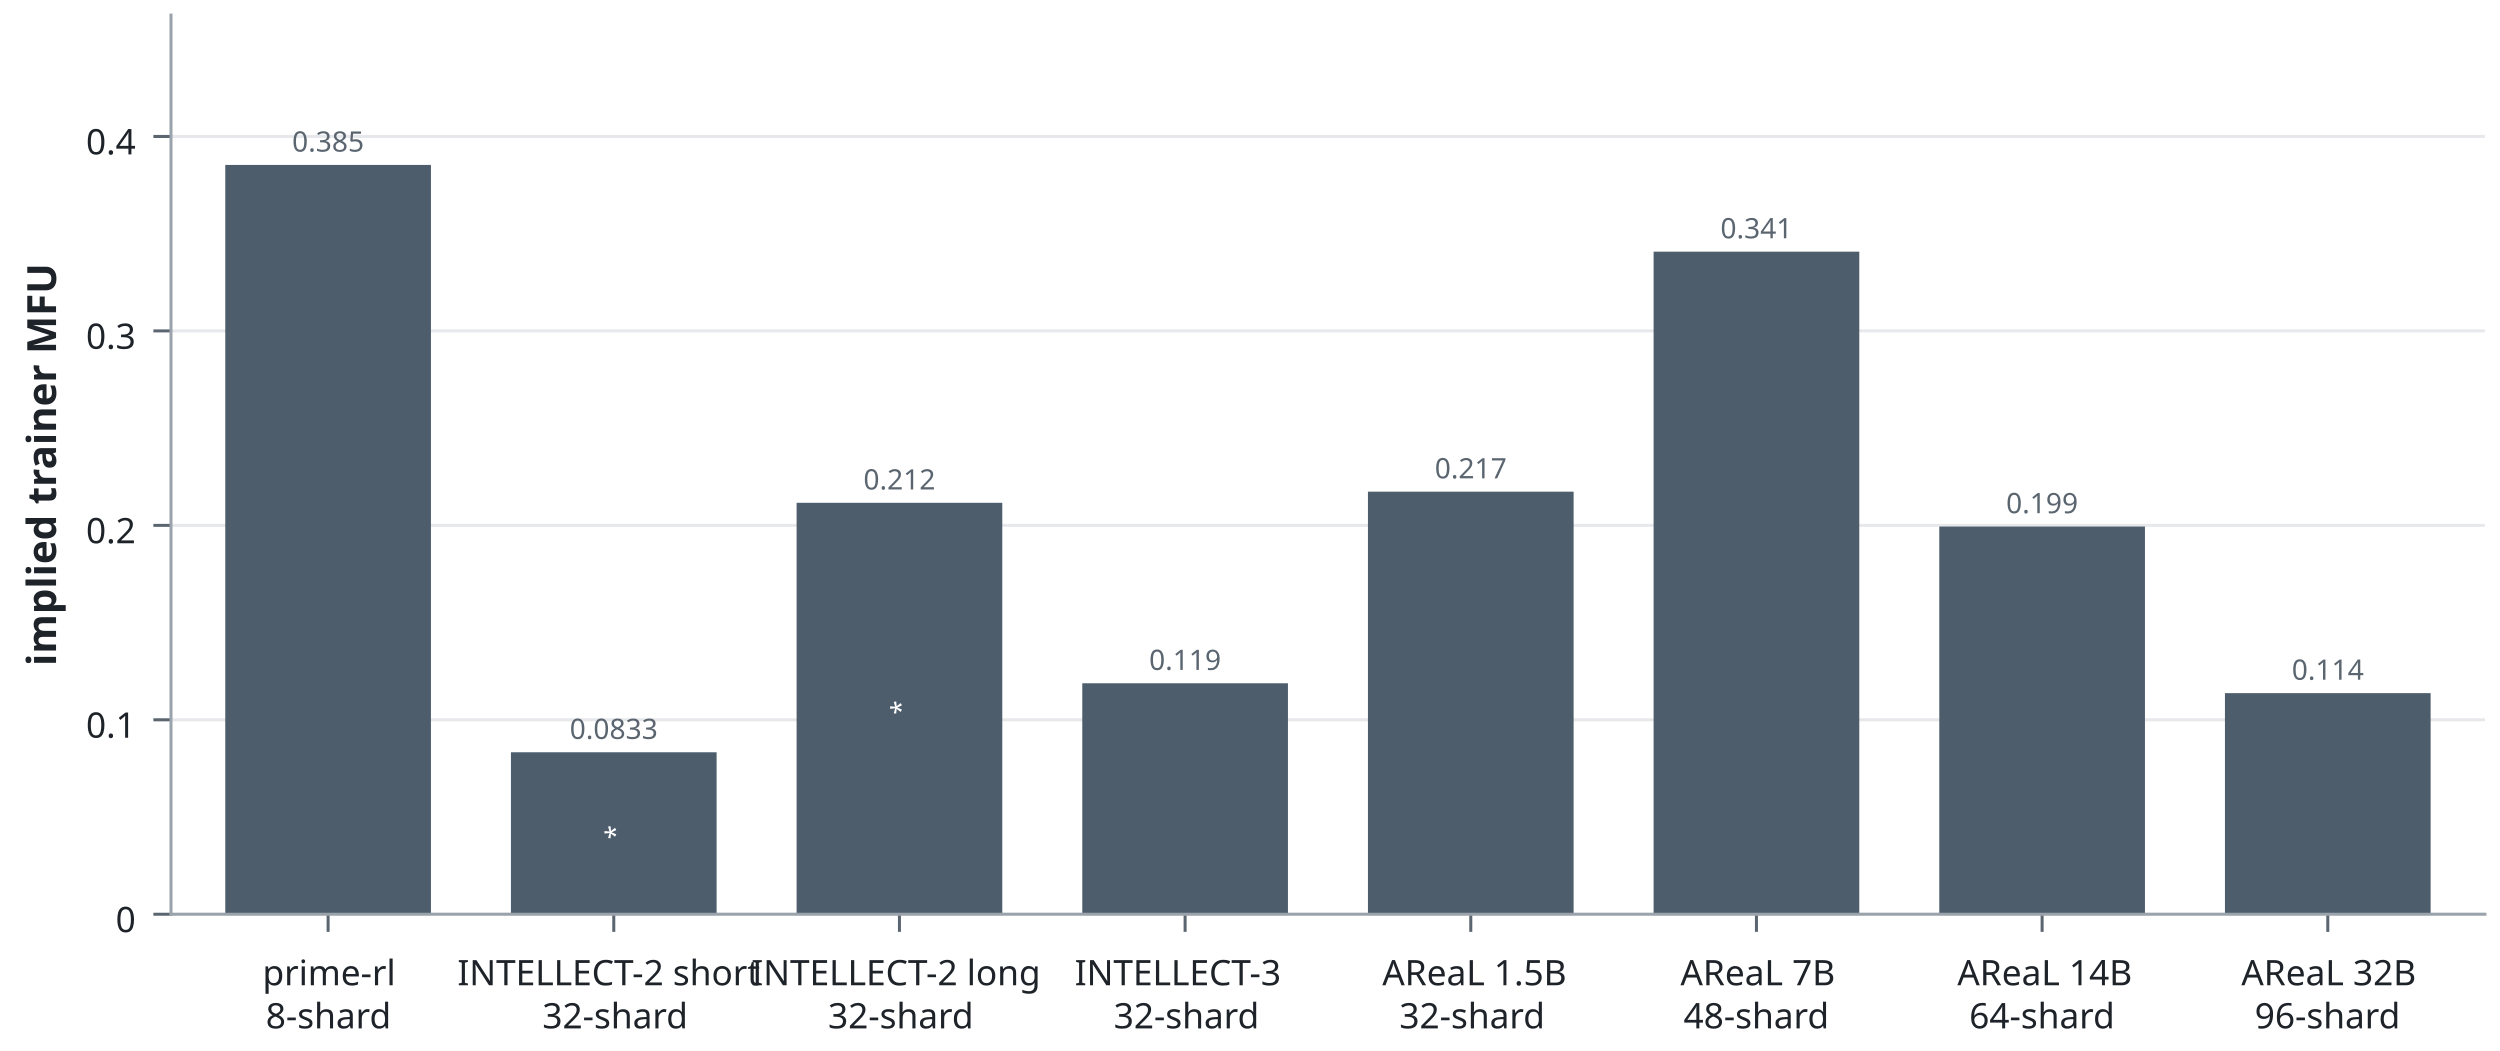
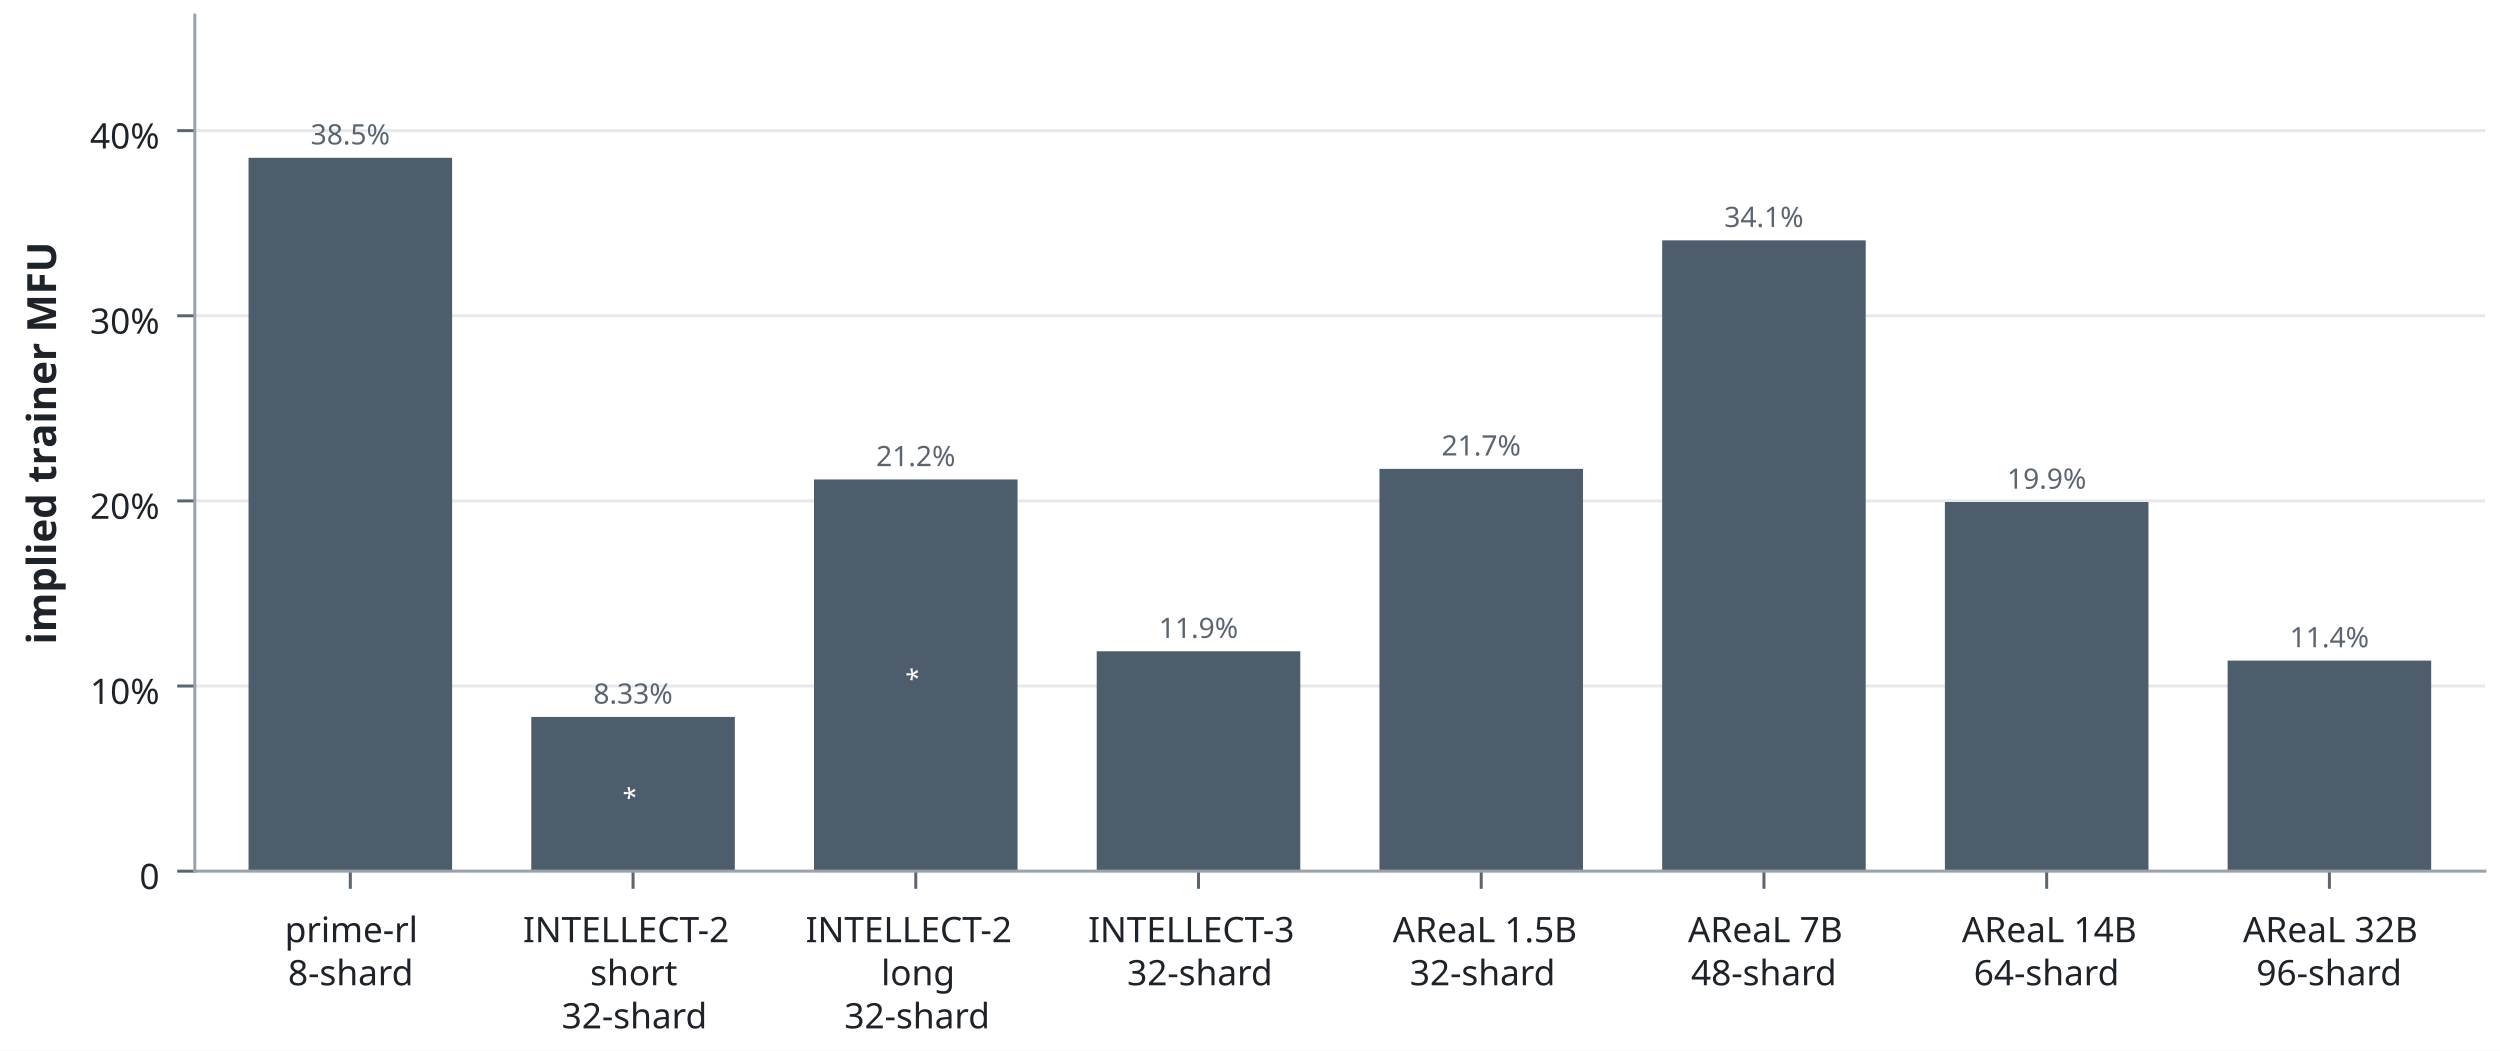
<svg xmlns="http://www.w3.org/2000/svg" xmlns:xlink="http://www.w3.org/1999/xlink" width="496.8pt" height="208.8pt" viewBox="0 0 496.8 208.8" version="1.1">
  <defs>
    <style type="text/css">*{stroke-linejoin: round; stroke-linecap: butt}</style>
  </defs>
  <g id="figure_1">
    <g id="patch_1">
      <path d="M 0 208.8  L 496.8 208.8  L 496.8 0  L 0 0  z " style="fill: #ffffff" />
    </g>
    <g id="axes_1">
      <g id="patch_2">
-         <path d="M 33.979 181.678  L 493.8 181.678  L 493.8 3  L 33.979 3  z " style="fill: #ffffff" />
+         <path d="M 38.715 173.117  L 493.8 173.117  L 493.8 3  L 38.715 3  z " style="fill: #ffffff" />
      </g>
      <g id="matplotlib.axis_1">
        <g id="xtick_1">
          <g id="line2d_1">
            <defs>
-               <path id="m27760cd912" d="M 0 0  L 0 3.5  " style="stroke: #5a6570; stroke-width: 0.6" />
+               <path id="m9b09a2e4b4" d="M 0 0  L 0 3.5  " style="stroke: #5a6570; stroke-width: 0.6" />
            </defs>
            <g>
-               <use xlink:href="#m27760cd912" x="65.201" y="181.678" style="fill: #5a6570; stroke: #5a6570; stroke-width: 0.6" />
+               <use xlink:href="#m9b09a2e4b4" x="69.616" y="173.117" style="fill: #5a6570; stroke: #5a6570; stroke-width: 0.6" />
            </g>
          </g>
          <g id="text_1">
-             <text style="font-size: 7px; font-family: 'Commissioner'; fill: #1e2329" transform="translate(52.16671 195.7968)">prime-rl</text>
-             <text style="font-size: 7px; font-family: 'Commissioner'; fill: #1e2329" transform="translate(52.81148 204.3578)">8-shard</text>
+             <text style="font-size: 7px; font-family: 'Commissioner'; fill: #1e2329" transform="translate(56.58107 187.2358)">prime-rl</text>
+             <text style="font-size: 7px; font-family: 'Commissioner'; fill: #1e2329" transform="translate(57.22584 195.7968)">8-shard</text>
          </g>
        </g>
        <g id="xtick_2">
          <g id="line2d_2">
            <g>
-               <use xlink:href="#m27760cd912" x="121.969" y="181.678" style="fill: #5a6570; stroke: #5a6570; stroke-width: 0.6" />
+               <use xlink:href="#m9b09a2e4b4" x="125.799" y="173.117" style="fill: #5a6570; stroke: #5a6570; stroke-width: 0.6" />
            </g>
          </g>
          <g id="text_2">
-             <text style="font-size: 7px; font-family: 'Commissioner'; fill: #1e2329" transform="translate(90.89165 195.7968)">INTELLECT-2 short</text>
-             <text style="font-size: 7px; font-family: 'Commissioner'; fill: #1e2329" transform="translate(107.7753 204.3578)">32-shard</text>
+             <text style="font-size: 7px; font-family: 'Commissioner'; fill: #1e2329" transform="translate(103.9143 187.2358)">INTELLECT-2</text>
+             <text style="font-size: 7px; font-family: 'Commissioner'; fill: #1e2329" transform="translate(117.2766 195.7968)">short</text>
+             <text style="font-size: 7px; font-family: 'Commissioner'; fill: #1e2329" transform="translate(111.605 204.3578)">32-shard</text>
          </g>
        </g>
        <g id="xtick_3">
          <g id="line2d_3">
            <g>
-               <use xlink:href="#m27760cd912" x="178.737" y="181.678" style="fill: #5a6570; stroke: #5a6570; stroke-width: 0.6" />
+               <use xlink:href="#m9b09a2e4b4" x="181.982" y="173.117" style="fill: #5a6570; stroke: #5a6570; stroke-width: 0.6" />
            </g>
          </g>
          <g id="text_3">
-             <text style="font-size: 7px; font-family: 'Commissioner'; fill: #1e2329" transform="translate(149.2992 195.7968)">INTELLECT-2 long</text>
-             <text style="font-size: 7px; font-family: 'Commissioner'; fill: #1e2329" transform="translate(164.5433 204.3578)">32-shard</text>
+             <text style="font-size: 7px; font-family: 'Commissioner'; fill: #1e2329" transform="translate(160.0976 187.2358)">INTELLECT-2</text>
+             <text style="font-size: 7px; font-family: 'Commissioner'; fill: #1e2329" transform="translate(175.0995 195.7968)">long</text>
+             <text style="font-size: 7px; font-family: 'Commissioner'; fill: #1e2329" transform="translate(167.7883 204.3578)">32-shard</text>
          </g>
        </g>
        <g id="xtick_4">
          <g id="line2d_4">
            <g>
-               <use xlink:href="#m27760cd912" x="235.505" y="181.678" style="fill: #5a6570; stroke: #5a6570; stroke-width: 0.6" />
+               <use xlink:href="#m9b09a2e4b4" x="238.166" y="173.117" style="fill: #5a6570; stroke: #5a6570; stroke-width: 0.6" />
            </g>
          </g>
          <g id="text_4">
-             <text style="font-size: 7px; font-family: 'Commissioner'; fill: #1e2329" transform="translate(213.5648 195.7968)">INTELLECT-3</text>
-             <text style="font-size: 7px; font-family: 'Commissioner'; fill: #1e2329" transform="translate(221.3113 204.3578)">32-shard</text>
+             <text style="font-size: 7px; font-family: 'Commissioner'; fill: #1e2329" transform="translate(216.2251 187.2358)">INTELLECT-3</text>
+             <text style="font-size: 7px; font-family: 'Commissioner'; fill: #1e2329" transform="translate(223.9716 195.7968)">32-shard</text>
          </g>
        </g>
        <g id="xtick_5">
          <g id="line2d_5">
            <g>
-               <use xlink:href="#m27760cd912" x="292.273" y="181.678" style="fill: #5a6570; stroke: #5a6570; stroke-width: 0.6" />
+               <use xlink:href="#m9b09a2e4b4" x="294.349" y="173.117" style="fill: #5a6570; stroke: #5a6570; stroke-width: 0.6" />
            </g>
          </g>
          <g id="text_5">
-             <text style="font-size: 7px; font-family: 'Commissioner'; fill: #1e2329" transform="translate(274.6843 195.7968)">AReaL 1.5B</text>
-             <text style="font-size: 7px; font-family: 'Commissioner'; fill: #1e2329" transform="translate(278.0793 204.3578)">32-shard</text>
+             <text style="font-size: 7px; font-family: 'Commissioner'; fill: #1e2329" transform="translate(276.7599 187.2358)">AReaL 1.5B</text>
+             <text style="font-size: 7px; font-family: 'Commissioner'; fill: #1e2329" transform="translate(280.1549 195.7968)">32-shard</text>
          </g>
        </g>
        <g id="xtick_6">
          <g id="line2d_6">
            <g>
-               <use xlink:href="#m27760cd912" x="349.041" y="181.678" style="fill: #5a6570; stroke: #5a6570; stroke-width: 0.6" />
+               <use xlink:href="#m9b09a2e4b4" x="350.532" y="173.117" style="fill: #5a6570; stroke: #5a6570; stroke-width: 0.6" />
            </g>
          </g>
          <g id="text_6">
-             <text style="font-size: 7px; font-family: 'Commissioner'; fill: #1e2329" transform="translate(333.9373 195.7968)">AReaL 7B</text>
-             <text style="font-size: 7px; font-family: 'Commissioner'; fill: #1e2329" transform="translate(334.5514 204.3578)">48-shard</text>
+             <text style="font-size: 7px; font-family: 'Commissioner'; fill: #1e2329" transform="translate(335.4282 187.2358)">AReaL 7B</text>
+             <text style="font-size: 7px; font-family: 'Commissioner'; fill: #1e2329" transform="translate(336.0423 195.7968)">48-shard</text>
          </g>
        </g>
        <g id="xtick_7">
          <g id="line2d_7">
            <g>
-               <use xlink:href="#m27760cd912" x="405.809" y="181.678" style="fill: #5a6570; stroke: #5a6570; stroke-width: 0.6" />
+               <use xlink:href="#m9b09a2e4b4" x="406.716" y="173.117" style="fill: #5a6570; stroke: #5a6570; stroke-width: 0.6" />
            </g>
          </g>
          <g id="text_7">
-             <text style="font-size: 7px; font-family: 'Commissioner'; fill: #1e2329" transform="translate(388.9569 195.7968)">AReaL 14B</text>
-             <text style="font-size: 7px; font-family: 'Commissioner'; fill: #1e2329" transform="translate(391.3194 204.3578)">64-shard</text>
+             <text style="font-size: 7px; font-family: 'Commissioner'; fill: #1e2329" transform="translate(389.8631 187.2358)">AReaL 14B</text>
+             <text style="font-size: 7px; font-family: 'Commissioner'; fill: #1e2329" transform="translate(392.2256 195.7968)">64-shard</text>
          </g>
        </g>
        <g id="xtick_8">
          <g id="line2d_8">
            <g>
-               <use xlink:href="#m27760cd912" x="462.577" y="181.678" style="fill: #5a6570; stroke: #5a6570; stroke-width: 0.6" />
+               <use xlink:href="#m9b09a2e4b4" x="462.899" y="173.117" style="fill: #5a6570; stroke: #5a6570; stroke-width: 0.6" />
            </g>
          </g>
          <g id="text_8">
-             <text style="font-size: 7px; font-family: 'Commissioner'; fill: #1e2329" transform="translate(445.3924 195.7968)">AReaL 32B</text>
-             <text style="font-size: 7px; font-family: 'Commissioner'; fill: #1e2329" transform="translate(448.0628 204.3578)">96-shard</text>
+             <text style="font-size: 7px; font-family: 'Commissioner'; fill: #1e2329" transform="translate(445.7139 187.2358)">AReaL 32B</text>
+             <text style="font-size: 7px; font-family: 'Commissioner'; fill: #1e2329" transform="translate(448.3843 195.7968)">96-shard</text>
          </g>
        </g>
      </g>
      <g id="matplotlib.axis_2">
        <g id="ytick_1">
          <g id="line2d_9">
-             <path d="M 33.979 181.678  L 493.8 181.678  " clip-path="url(#p621b6b01b5)" style="fill: none; stroke: #e6e8eb; stroke-width: 0.6; stroke-linecap: square" />
+             <path d="M 38.715 173.117  L 493.8 173.117  " clip-path="url(#p2aefab33ba)" style="fill: none; stroke: #e6e8eb; stroke-width: 0.6; stroke-linecap: square" />
          </g>
          <g id="line2d_10">
            <defs>
-               <path id="m87692f0f79" d="M 0 0  L -3.5 0  " style="stroke: #5a6570; stroke-width: 0.6" />
+               <path id="m763ef44641" d="M 0 0  L -3.5 0  " style="stroke: #5a6570; stroke-width: 0.6" />
            </defs>
            <g>
-               <use xlink:href="#m87692f0f79" x="33.979" y="181.678" style="fill: #5a6570; stroke: #5a6570; stroke-width: 0.6" />
+               <use xlink:href="#m763ef44641" x="38.715" y="173.117" style="fill: #5a6570; stroke: #5a6570; stroke-width: 0.6" />
            </g>
          </g>
          <g id="text_9">
-             <text style="font-size: 7px; font-family: 'Commissioner'; text-anchor: end; fill: #1e2329" x="26.979" y="185.237" transform="rotate(-0 26.97908 185.2373)">0</text>
+             <text style="font-size: 7px; font-family: 'Commissioner'; text-anchor: end; fill: #1e2329" x="31.715" y="176.676" transform="rotate(-0 31.71502 176.6763)">0</text>
          </g>
        </g>
        <g id="ytick_2">
          <g id="line2d_11">
-             <path d="M 33.979 143.038  L 493.8 143.038  " clip-path="url(#p621b6b01b5)" style="fill: none; stroke: #e6e8eb; stroke-width: 0.6; stroke-linecap: square" />
+             <path d="M 38.715 136.329  L 493.8 136.329  " clip-path="url(#p2aefab33ba)" style="fill: none; stroke: #e6e8eb; stroke-width: 0.6; stroke-linecap: square" />
          </g>
          <g id="line2d_12">
            <g>
-               <use xlink:href="#m87692f0f79" x="33.979" y="143.038" style="fill: #5a6570; stroke: #5a6570; stroke-width: 0.6" />
+               <use xlink:href="#m763ef44641" x="38.715" y="136.329" style="fill: #5a6570; stroke: #5a6570; stroke-width: 0.6" />
            </g>
          </g>
          <g id="text_10">
-             <text style="font-size: 7px; font-family: 'Commissioner'; text-anchor: end; fill: #1e2329" x="26.979" y="146.598" transform="rotate(-0 26.97908 146.5977)">0.1</text>
+             <text style="font-size: 7px; font-family: 'Commissioner'; text-anchor: end; fill: #1e2329" x="31.715" y="139.888" transform="rotate(-0 31.71502 139.888)">10%</text>
          </g>
        </g>
        <g id="ytick_3">
          <g id="line2d_13">
-             <path d="M 33.979 104.399  L 493.8 104.399  " clip-path="url(#p621b6b01b5)" style="fill: none; stroke: #e6e8eb; stroke-width: 0.6; stroke-linecap: square" />
+             <path d="M 38.715 99.54  L 493.8 99.54  " clip-path="url(#p2aefab33ba)" style="fill: none; stroke: #e6e8eb; stroke-width: 0.6; stroke-linecap: square" />
          </g>
          <g id="line2d_14">
            <g>
-               <use xlink:href="#m87692f0f79" x="33.979" y="104.399" style="fill: #5a6570; stroke: #5a6570; stroke-width: 0.6" />
+               <use xlink:href="#m763ef44641" x="38.715" y="99.54" style="fill: #5a6570; stroke: #5a6570; stroke-width: 0.6" />
            </g>
          </g>
          <g id="text_11">
-             <text style="font-size: 7px; font-family: 'Commissioner'; text-anchor: end; fill: #1e2329" x="26.979" y="107.958" transform="rotate(-0 26.97908 107.9581)">0.2</text>
+             <text style="font-size: 7px; font-family: 'Commissioner'; text-anchor: end; fill: #1e2329" x="31.715" y="103.1" transform="rotate(-0 31.71502 103.0998)">20%</text>
          </g>
        </g>
        <g id="ytick_4">
          <g id="line2d_15">
-             <path d="M 33.979 65.759  L 493.8 65.759  " clip-path="url(#p621b6b01b5)" style="fill: none; stroke: #e6e8eb; stroke-width: 0.6; stroke-linecap: square" />
+             <path d="M 38.715 62.752  L 493.8 62.752  " clip-path="url(#p2aefab33ba)" style="fill: none; stroke: #e6e8eb; stroke-width: 0.6; stroke-linecap: square" />
          </g>
          <g id="line2d_16">
            <g>
-               <use xlink:href="#m87692f0f79" x="33.979" y="65.759" style="fill: #5a6570; stroke: #5a6570; stroke-width: 0.6" />
+               <use xlink:href="#m763ef44641" x="38.715" y="62.752" style="fill: #5a6570; stroke: #5a6570; stroke-width: 0.6" />
            </g>
          </g>
          <g id="text_12">
-             <text style="font-size: 7px; font-family: 'Commissioner'; text-anchor: end; fill: #1e2329" x="26.979" y="69.319" transform="rotate(-0 26.97908 69.31859)">0.3</text>
+             <text style="font-size: 7px; font-family: 'Commissioner'; text-anchor: end; fill: #1e2329" x="31.715" y="66.312" transform="rotate(-0 31.71502 66.31162)">30%</text>
          </g>
        </g>
        <g id="ytick_5">
          <g id="line2d_17">
-             <path d="M 33.979 27.12  L 493.8 27.12  " clip-path="url(#p621b6b01b5)" style="fill: none; stroke: #e6e8eb; stroke-width: 0.6; stroke-linecap: square" />
+             <path d="M 38.715 25.964  L 493.8 25.964  " clip-path="url(#p2aefab33ba)" style="fill: none; stroke: #e6e8eb; stroke-width: 0.6; stroke-linecap: square" />
          </g>
          <g id="line2d_18">
            <g>
-               <use xlink:href="#m87692f0f79" x="33.979" y="27.12" style="fill: #5a6570; stroke: #5a6570; stroke-width: 0.6" />
+               <use xlink:href="#m763ef44641" x="38.715" y="25.964" style="fill: #5a6570; stroke: #5a6570; stroke-width: 0.6" />
            </g>
          </g>
          <g id="text_13">
-             <text style="font-size: 7px; font-family: 'Commissioner'; text-anchor: end; fill: #1e2329" x="26.979" y="30.679" transform="rotate(-0 26.97908 30.67903)">0.4</text>
+             <text style="font-size: 7px; font-family: 'Commissioner'; text-anchor: end; fill: #1e2329" x="31.715" y="29.523" transform="rotate(-0 31.71502 29.5234)">40%</text>
          </g>
        </g>
        <g id="text_14">
-           <text style="font-weight: 600; font-size: 8px; font-family: 'Commissioner'; text-anchor: middle; fill: #1e2329" x="11.136" y="92.339" transform="rotate(-90 11.13624 92.339)">implied trainer MFU</text>
+           <text style="font-weight: 600; font-size: 8px; font-family: 'Commissioner'; text-anchor: middle; fill: #1e2329" x="11.136" y="88.058" transform="rotate(-90 11.13624 88.0585)">implied trainer MFU</text>
        </g>
      </g>
      <g id="patch_3">
-         <path d="M 44.765 181.678  L 85.638 181.678  L 85.638 32.78  L 44.765 32.78  z " clip-path="url(#p621b6b01b5)" style="fill: #4d5d6c" />
+         <path d="M 49.39 173.117  L 89.842 173.117  L 89.842 31.353  L 49.39 31.353  z " clip-path="url(#p2aefab33ba)" style="fill: #4d5d6c" />
      </g>
      <g id="patch_4">
-         <path d="M 101.533 181.678  L 142.406 181.678  L 142.406 149.489  L 101.533 149.489  z " clip-path="url(#p621b6b01b5)" style="fill: #4d5d6c" />
+         <path d="M 105.573 173.117  L 146.025 173.117  L 146.025 142.47  L 105.573 142.47  z " clip-path="url(#p2aefab33ba)" style="fill: #4d5d6c" />
      </g>
      <g id="patch_5">
-         <path d="M 158.301 181.678  L 199.174 181.678  L 199.174 99.92  L 158.301 99.92  z " clip-path="url(#p621b6b01b5)" style="fill: #4d5d6c" />
+         <path d="M 161.756 173.117  L 202.208 173.117  L 202.208 95.277  L 161.756 95.277  z " clip-path="url(#p2aefab33ba)" style="fill: #4d5d6c" />
      </g>
      <g id="patch_6">
-         <path d="M 215.069 181.678  L 255.942 181.678  L 255.942 135.781  L 215.069 135.781  z " clip-path="url(#p621b6b01b5)" style="fill: #4d5d6c" />
+         <path d="M 217.94 173.117  L 258.392 173.117  L 258.392 129.419  L 217.94 129.419  z " clip-path="url(#p2aefab33ba)" style="fill: #4d5d6c" />
      </g>
      <g id="patch_7">
-         <path d="M 271.837 181.678  L 312.71 181.678  L 312.71 97.705  L 271.837 97.705  z " clip-path="url(#p621b6b01b5)" style="fill: #4d5d6c" />
+         <path d="M 274.123 173.117  L 314.575 173.117  L 314.575 93.167  L 274.123 93.167  z " clip-path="url(#p2aefab33ba)" style="fill: #4d5d6c" />
      </g>
      <g id="patch_8">
-         <path d="M 328.605 181.678  L 369.478 181.678  L 369.478 50.005  L 328.605 50.005  z " clip-path="url(#p621b6b01b5)" style="fill: #4d5d6c" />
+         <path d="M 330.306 173.117  L 370.758 173.117  L 370.758 47.753  L 330.306 47.753  z " clip-path="url(#p2aefab33ba)" style="fill: #4d5d6c" />
      </g>
      <g id="patch_9">
-         <path d="M 385.373 181.678  L 426.246 181.678  L 426.246 104.632  L 385.373 104.632  z " clip-path="url(#p621b6b01b5)" style="fill: #4d5d6c" />
+         <path d="M 386.49 173.117  L 426.942 173.117  L 426.942 99.762  L 386.49 99.762  z " clip-path="url(#p2aefab33ba)" style="fill: #4d5d6c" />
      </g>
      <g id="patch_10">
-         <path d="M 442.141 181.678  L 483.014 181.678  L 483.014 137.736  L 442.141 137.736  z " clip-path="url(#p621b6b01b5)" style="fill: #4d5d6c" />
+         <path d="M 442.673 173.117  L 483.125 173.117  L 483.125 131.28  L 442.673 131.28  z " clip-path="url(#p2aefab33ba)" style="fill: #4d5d6c" />
      </g>
      <g id="patch_11">
-         <path d="M 33.979 181.678  L 33.979 3  " style="fill: none; stroke: #9aa3ab; stroke-width: 0.6; stroke-linejoin: miter; stroke-linecap: square" />
+         <path d="M 38.715 173.117  L 38.715 3  " style="fill: none; stroke: #9aa3ab; stroke-width: 0.6; stroke-linejoin: miter; stroke-linecap: square" />
      </g>
      <g id="patch_12">
-         <path d="M 33.979 181.678  L 493.8 181.678  " style="fill: none; stroke: #9aa3ab; stroke-width: 0.6; stroke-linejoin: miter; stroke-linecap: square" />
+         <path d="M 38.715 173.117  L 493.8 173.117  " style="fill: none; stroke: #9aa3ab; stroke-width: 0.6; stroke-linejoin: miter; stroke-linecap: square" />
      </g>
      <g id="text_15">
-         <text style="font-size: 5.6px; font-family: 'Commissioner'; text-anchor: middle; fill: #5a6570" x="65.201" y="30.126" transform="rotate(-0 65.20148 30.12623)">0.385</text>
+         <text style="font-size: 5.6px; font-family: 'Commissioner'; text-anchor: middle; fill: #5a6570" x="69.616" y="28.699" transform="rotate(-0 69.61584 28.69939)">38.5%</text>
      </g>
      <g id="text_16">
-         <text style="font-size: 5.6px; font-family: 'Commissioner'; text-anchor: middle; fill: #5a6570" x="121.969" y="146.836" transform="rotate(-0 121.9695 146.8355)">0.0833</text>
+         <text style="font-size: 5.6px; font-family: 'Commissioner'; text-anchor: middle; fill: #5a6570" x="125.799" y="139.817" transform="rotate(-0 125.7991 139.8168)">8.33%</text>
      </g>
      <g id="text_17">
-         <text style="font-size: 5.6px; font-family: 'Commissioner'; text-anchor: middle; fill: #5a6570" x="178.737" y="97.267" transform="rotate(-0 178.7374 97.26672)">0.212</text>
+         <text style="font-size: 5.6px; font-family: 'Commissioner'; text-anchor: middle; fill: #5a6570" x="181.982" y="92.623" transform="rotate(-0 181.9824 92.62297)">21.2%</text>
      </g>
      <g id="text_18">
-         <text style="font-size: 5.6px; font-family: 'Commissioner'; text-anchor: middle; fill: #5a6570" x="235.505" y="133.127" transform="rotate(-0 235.5054 133.127)">0.119</text>
+         <text style="font-size: 5.6px; font-family: 'Commissioner'; text-anchor: middle; fill: #5a6570" x="238.166" y="126.765" transform="rotate(-0 238.1657 126.7651)">11.9%</text>
      </g>
      <g id="text_19">
-         <text style="font-size: 5.6px; font-family: 'Commissioner'; text-anchor: middle; fill: #5a6570" x="292.273" y="95.051" transform="rotate(-0 292.2734 95.05124)">0.217</text>
+         <text style="font-size: 5.6px; font-family: 'Commissioner'; text-anchor: middle; fill: #5a6570" x="294.349" y="90.514" transform="rotate(-0 294.349 90.51365)">21.7%</text>
      </g>
      <g id="text_20">
-         <text style="font-size: 5.6px; font-family: 'Commissioner'; text-anchor: middle; fill: #5a6570" x="349.041" y="47.352" transform="rotate(-0 349.0414 47.35183)">0.341</text>
+         <text style="font-size: 5.6px; font-family: 'Commissioner'; text-anchor: middle; fill: #5a6570" x="350.532" y="45.1" transform="rotate(-0 350.5323 45.09967)">34.1%</text>
      </g>
      <g id="text_21">
-         <text style="font-size: 5.6px; font-family: 'Commissioner'; text-anchor: middle; fill: #5a6570" x="405.809" y="101.978" transform="rotate(-0 405.8094 101.9783)">0.199</text>
+         <text style="font-size: 5.6px; font-family: 'Commissioner'; text-anchor: middle; fill: #5a6570" x="406.716" y="97.109" transform="rotate(-0 406.7156 97.10885)">19.9%</text>
      </g>
      <g id="text_22">
-         <text style="font-size: 5.6px; font-family: 'Commissioner'; text-anchor: middle; fill: #5a6570" x="462.577" y="135.082" transform="rotate(-0 462.5774 135.0823)">0.114</text>
+         <text style="font-size: 5.6px; font-family: 'Commissioner'; text-anchor: middle; fill: #5a6570" x="462.899" y="128.627" transform="rotate(-0 462.8989 128.6267)">11.4%</text>
      </g>
      <g id="text_23">
-         <text style="font-size: 5.2px; font-family: 'Commissioner'; fill: #ffffff" transform="translate(124.0781 166.8132) rotate(-90)">*</text>
+         <text style="font-size: 5.2px; font-family: 'Commissioner'; fill: #fbfbfc" transform="translate(127.9077 159.0233) rotate(-90)">*</text>
      </g>
      <g id="text_24">
-         <text style="font-size: 5.2px; font-family: 'Commissioner'; fill: #ffffff" transform="translate(180.846 142.0288) rotate(-90)">*</text>
+         <text style="font-size: 5.2px; font-family: 'Commissioner'; fill: #fbfbfc" transform="translate(184.091 135.4264) rotate(-90)">*</text>
      </g>
    </g>
  </g>
  <defs>
-     <clipPath id="p621b6b01b5">
-       <rect x="33.979" y="3" width="459.821" height="178.678" />
+     <clipPath id="p2aefab33ba">
+       <rect x="38.715" y="3" width="455.085" height="170.117" />
    </clipPath>
  </defs>
</svg>
